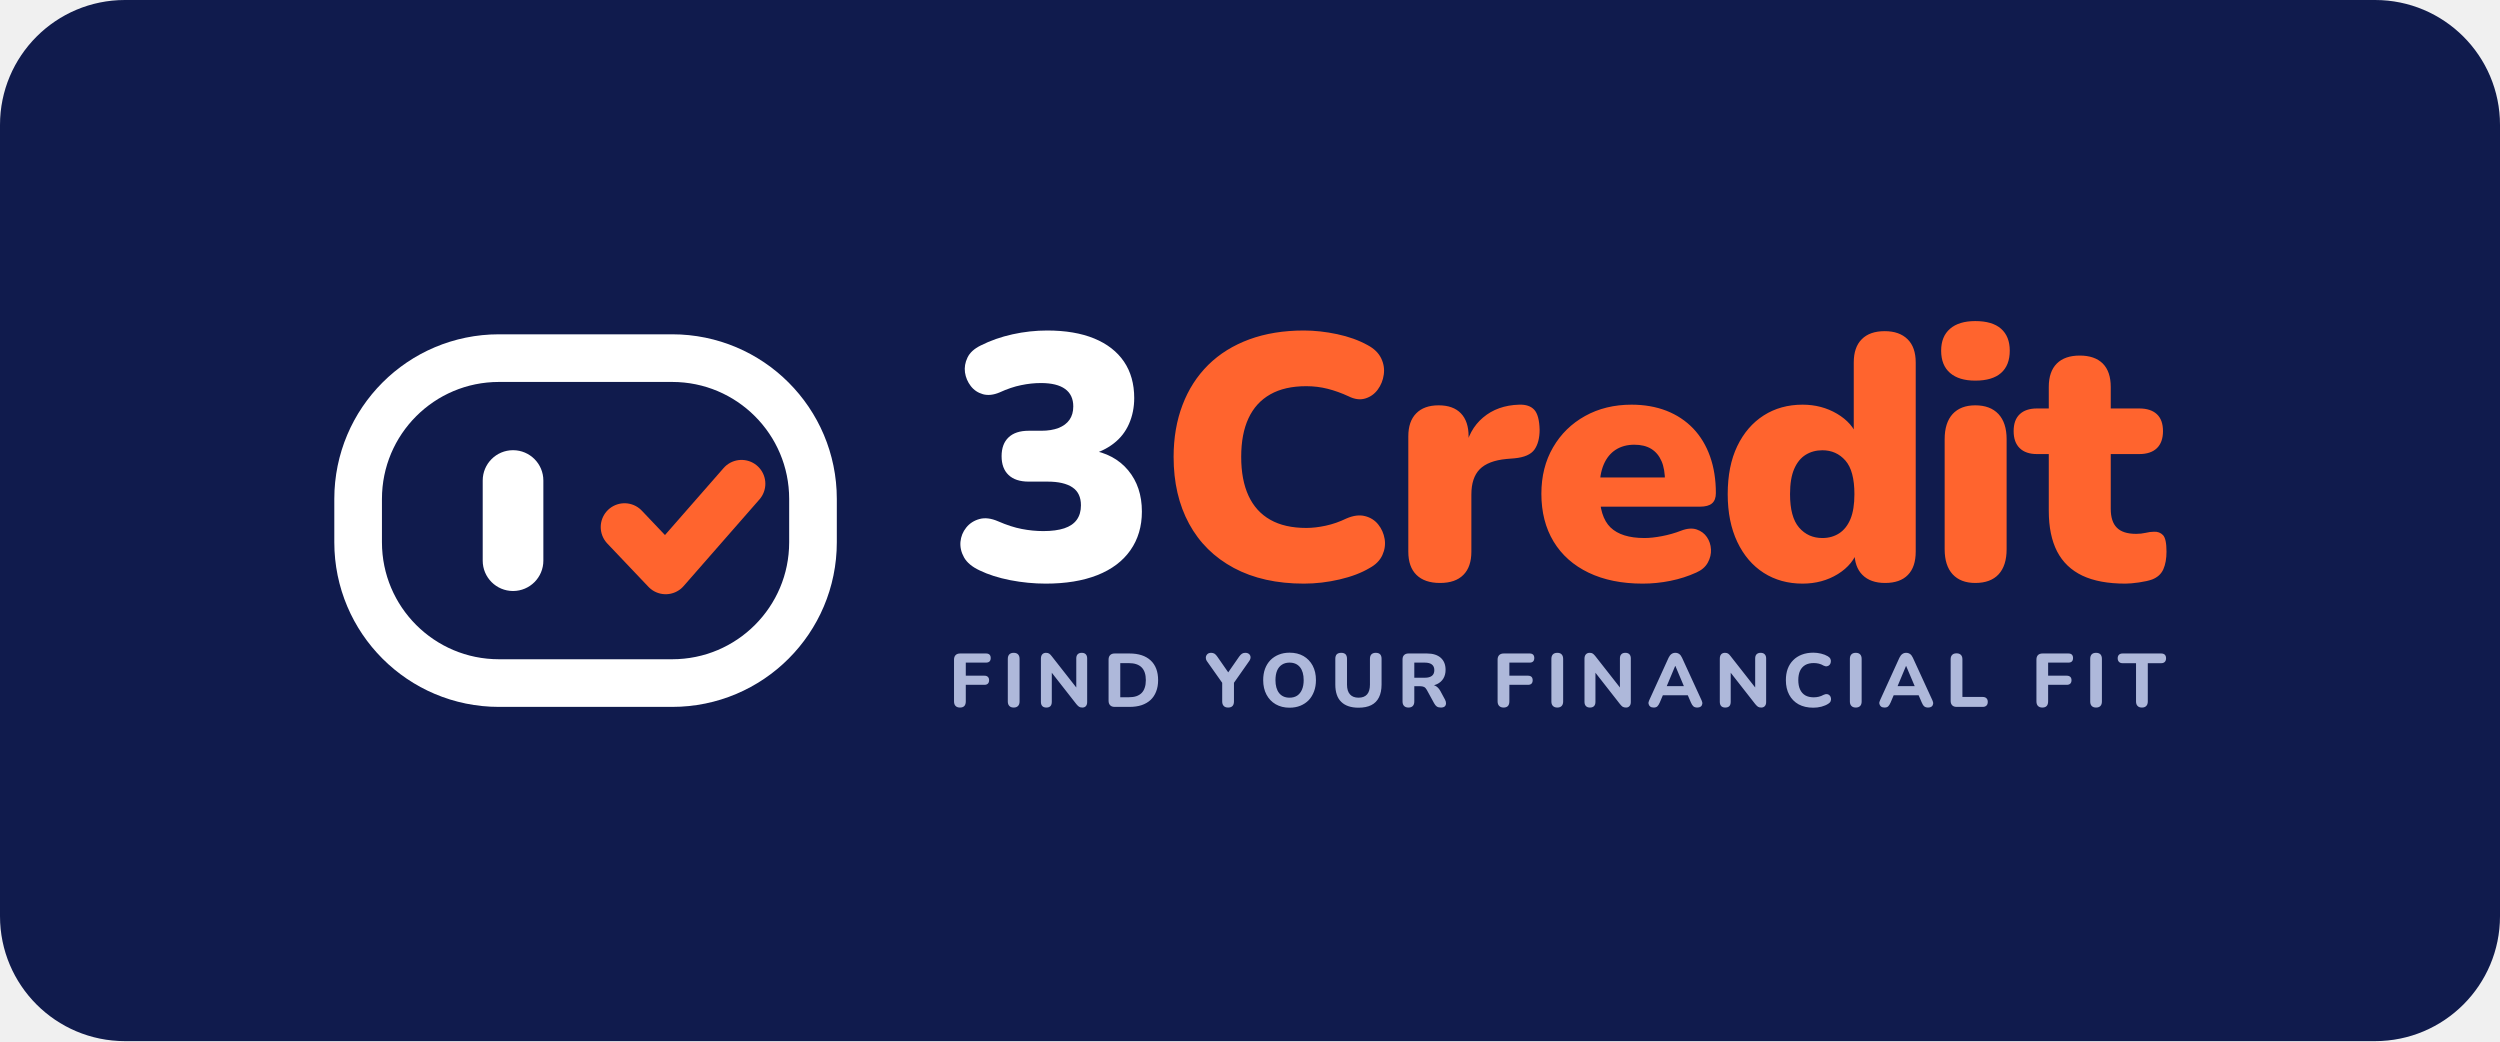
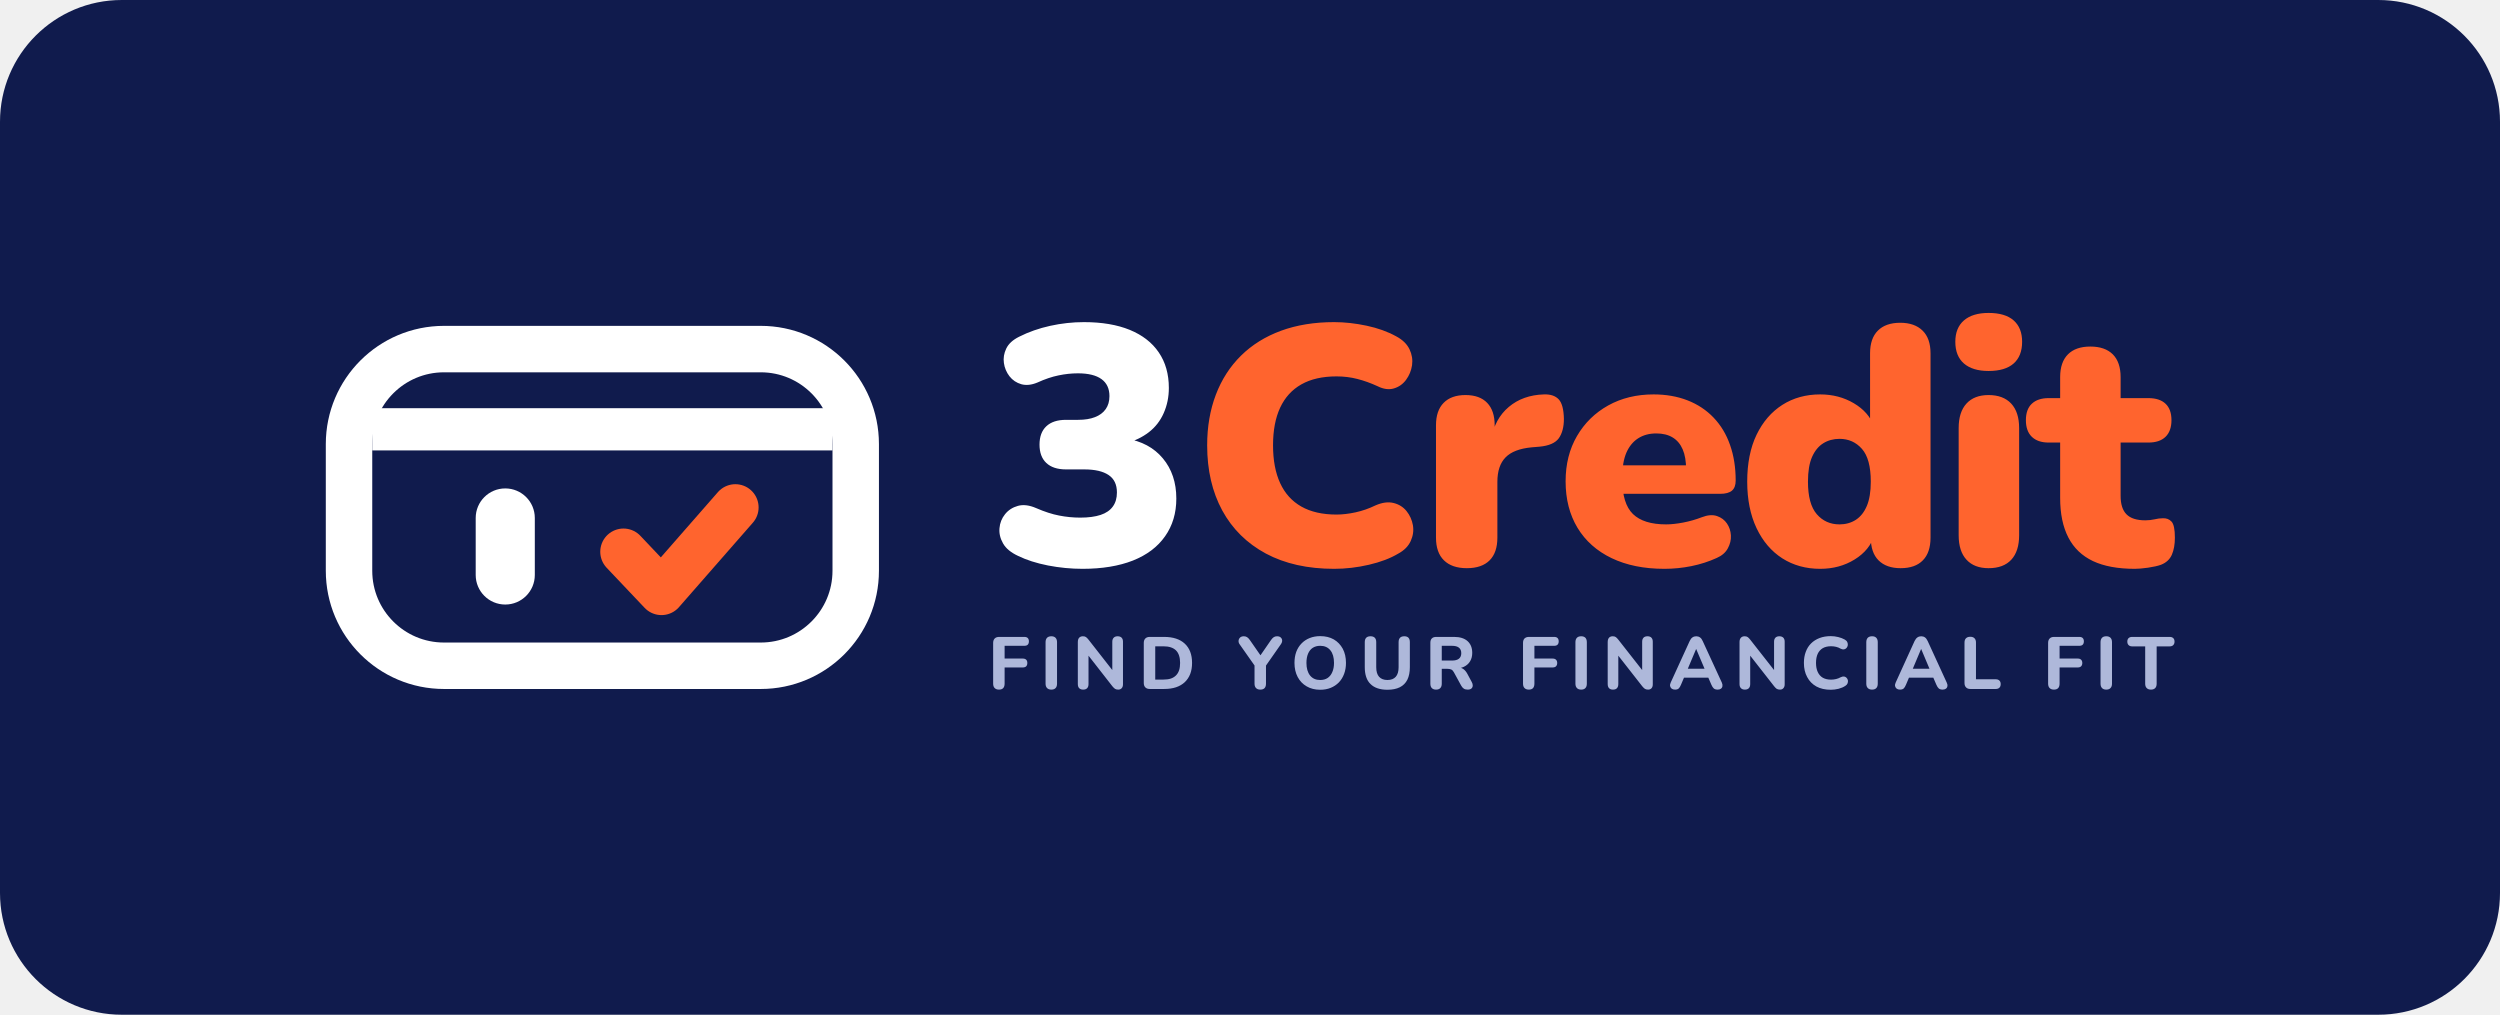
- <svg xmlns="http://www.w3.org/2000/svg" viewBox="0 0 342.13 142.48" role="img">
-   <rect width="342.13" height="142.48" rx="17.1" fill="#101B4D" />
+ <svg xmlns="http://www.w3.org/2000/svg" viewBox="0 0 351.03 142.48" role="img">
+   <rect width="351.03" height="142.48" rx="17.1" fill="#101B4D" />
  <g transform="translate(33.75 33.75)">
-     <rect x="15.26" y="15.26" width="62.25" height="44.47" rx="19.27" fill="none" stroke="#FFFFFF" stroke-width="6.52" />
-     <rect x="32.31" y="27.86" width="8.3" height="19.27" rx="4.15" fill="#FFFFFF" />
-     <path d="M51.72 38.38l5.63 5.93l10.38-11.86" fill="none" stroke="#FF642E" stroke-width="6.52" stroke-linecap="round" stroke-linejoin="round" />
-     <path fill="#FFFFFF" d="M109.37 46.12Q106.94 46.12 104.51 45.65Q102.08 45.17 100.31 44.31Q98.79 43.6 98.19 42.55Q97.6 41.5 97.69 40.41Q97.79 39.31 98.48 38.45Q99.17 37.59 100.29 37.28Q101.41 36.97 102.84 37.59Q104.6 38.36 106.08 38.64Q107.56 38.93 109.04 38.93Q110.75 38.93 111.9 38.55Q113.04 38.17 113.61 37.38Q114.18 36.59 114.18 35.4Q114.18 33.73 113.02 32.95Q111.85 32.16 109.61 32.16H107.03Q105.22 32.16 104.27 31.25Q103.32 30.35 103.32 28.68Q103.32 27.01 104.27 26.11Q105.22 25.2 107.03 25.2H108.75Q110.13 25.2 111.11 24.82Q112.09 24.44 112.61 23.7Q113.13 22.96 113.13 21.87Q113.13 20.29 112.01 19.48Q110.89 18.67 108.7 18.67Q107.37 18.67 105.99 18.96Q104.6 19.24 103.03 19.96Q101.79 20.48 100.77 20.2Q99.74 19.91 99.1 19.08Q98.46 18.24 98.31 17.22Q98.17 16.19 98.65 15.19Q99.12 14.19 100.46 13.53Q102.46 12.52 104.82 12Q107.18 11.48 109.56 11.48Q113.33 11.48 115.99 12.57Q118.66 13.67 120.07 15.74Q121.47 17.81 121.47 20.72Q121.47 22.63 120.76 24.25Q120.05 25.87 118.66 26.94Q117.28 28.01 115.42 28.49V27.82Q118.76 28.35 120.64 30.61Q122.52 32.87 122.52 36.26Q122.52 39.31 120.95 41.55Q119.38 43.79 116.42 44.96Q113.47 46.12 109.37 46.12Z" />
-     <path fill="#FF642E" d="M144.69 46.12Q139.11 46.12 135.11 43.98Q131.1 41.83 128.98 37.93Q126.86 34.02 126.86 28.78Q126.86 24.87 128.08 21.67Q129.29 18.48 131.6 16.19Q133.91 13.91 137.23 12.69Q140.54 11.48 144.69 11.48Q146.88 11.48 149.24 11.98Q151.6 12.48 153.41 13.48Q154.74 14.19 155.27 15.29Q155.79 16.38 155.62 17.53Q155.46 18.67 154.79 19.58Q154.12 20.48 153.07 20.79Q152.02 21.1 150.79 20.48Q149.36 19.82 147.95 19.46Q146.54 19.1 145.02 19.1Q142.06 19.1 140.09 20.22Q138.11 21.34 137.11 23.49Q136.11 25.63 136.11 28.78Q136.11 31.92 137.11 34.09Q138.11 36.26 140.09 37.38Q142.06 38.5 145.02 38.5Q146.26 38.5 147.69 38.19Q149.12 37.88 150.5 37.21Q151.93 36.59 153.05 36.88Q154.17 37.16 154.86 38.02Q155.55 38.88 155.74 40Q155.93 41.12 155.43 42.22Q154.93 43.31 153.69 43.98Q152.02 44.98 149.57 45.55Q147.12 46.12 144.69 46.12ZM163.32 46.03Q161.22 46.03 160.1 44.93Q158.98 43.84 158.98 41.74V25.96Q158.98 23.91 160.06 22.82Q161.13 21.72 163.13 21.72Q165.13 21.72 166.18 22.82Q167.23 23.91 167.23 25.96V27.92H166.75Q167.23 25.06 169.21 23.39Q171.18 21.72 174.14 21.63Q175.52 21.58 176.21 22.32Q176.9 23.06 176.95 25.06Q176.95 26.77 176.24 27.78Q175.52 28.78 173.52 28.97L172.42 29.06Q169.9 29.3 168.75 30.47Q167.61 31.64 167.61 33.92V41.74Q167.61 43.84 166.51 44.93Q165.42 46.03 163.32 46.03ZM191.06 46.12Q186.77 46.12 183.65 44.62Q180.53 43.12 178.86 40.36Q177.19 37.59 177.19 33.83Q177.19 30.21 178.79 27.47Q180.38 24.73 183.17 23.18Q185.96 21.63 189.53 21.63Q192.15 21.63 194.3 22.46Q196.44 23.3 197.97 24.89Q199.49 26.49 200.28 28.73Q201.07 30.97 201.07 33.73Q201.07 34.69 200.54 35.14Q200.02 35.59 198.87 35.59H184.29V31.59H194.87L194.11 32.21Q194.11 30.44 193.63 29.35Q193.15 28.25 192.23 27.68Q191.3 27.11 189.91 27.11Q188.44 27.11 187.36 27.8Q186.29 28.49 185.72 29.82Q185.15 31.16 185.15 33.16V33.59Q185.15 36.97 186.65 38.43Q188.15 39.88 191.3 39.88Q192.34 39.88 193.7 39.62Q195.06 39.36 196.3 38.88Q197.54 38.4 198.45 38.71Q199.35 39.02 199.85 39.76Q200.35 40.5 200.4 41.43Q200.45 42.36 199.97 43.24Q199.49 44.12 198.4 44.6Q196.73 45.36 194.85 45.74Q192.96 46.12 191.06 46.12ZM212.93 46.12Q209.93 46.12 207.62 44.65Q205.31 43.17 204 40.41Q202.69 37.64 202.69 33.88Q202.69 30.02 204 27.3Q205.31 24.58 207.62 23.1Q209.93 21.63 212.93 21.63Q215.55 21.63 217.65 22.87Q219.75 24.11 220.46 26.06H219.94V15.86Q219.94 13.76 221.04 12.67Q222.13 11.57 224.18 11.57Q226.18 11.57 227.3 12.67Q228.42 13.76 228.42 15.86V41.74Q228.42 43.84 227.35 44.93Q226.28 46.03 224.23 46.03Q222.23 46.03 221.13 44.93Q220.03 43.84 220.03 41.74V39.02L220.56 41.36Q219.89 43.5 217.77 44.81Q215.65 46.12 212.93 46.12ZM215.65 39.88Q216.94 39.88 217.94 39.24Q218.94 38.59 219.49 37.28Q220.03 35.97 220.03 33.88Q220.03 30.68 218.8 29.28Q217.56 27.87 215.65 27.87Q214.36 27.87 213.36 28.49Q212.36 29.11 211.79 30.42Q211.22 31.73 211.22 33.88Q211.22 37.02 212.46 38.45Q213.7 39.88 215.65 39.88ZM236.57 46.03Q234.57 46.03 233.47 44.84Q232.38 43.65 232.38 41.41V26.35Q232.38 24.11 233.47 22.91Q234.57 21.72 236.57 21.72Q238.62 21.72 239.74 22.91Q240.86 24.11 240.86 26.35V41.41Q240.86 43.65 239.77 44.84Q238.67 46.03 236.57 46.03ZM236.57 18.34Q234.33 18.34 233.12 17.29Q231.9 16.24 231.9 14.24Q231.9 12.29 233.12 11.24Q234.33 10.19 236.57 10.19Q238.91 10.19 240.1 11.24Q241.29 12.29 241.29 14.24Q241.29 16.24 240.1 17.29Q238.91 18.34 236.57 18.34ZM257.11 46.12Q253.54 46.12 251.23 45.03Q248.92 43.93 247.77 41.72Q246.63 39.5 246.63 36.16V28.39H245.01Q243.48 28.39 242.65 27.58Q241.82 26.77 241.82 25.25Q241.82 23.72 242.65 22.94Q243.48 22.15 245.01 22.15H246.63V19.2Q246.63 17.1 247.73 16Q248.82 14.91 250.87 14.91Q252.92 14.91 254.02 16Q255.11 17.1 255.11 19.2V22.15H259.02Q260.59 22.15 261.43 22.94Q262.26 23.72 262.26 25.25Q262.26 26.77 261.43 27.58Q260.59 28.39 259.02 28.39H255.11V35.88Q255.11 37.64 255.95 38.47Q256.78 39.31 258.59 39.31Q259.26 39.31 259.88 39.17Q260.5 39.02 261.02 39.02Q261.78 38.98 262.26 39.48Q262.74 39.98 262.74 41.74Q262.74 43.17 262.31 44.15Q261.88 45.12 260.78 45.55Q260.12 45.79 258.97 45.96Q257.83 46.12 257.11 46.12Z" />
-     <path fill="#AEB8DA" d="M97.63 63.08Q97.23 63.08 97.02 62.86Q96.81 62.65 96.81 62.23V56.52Q96.81 56.12 97.03 55.9Q97.24 55.68 97.65 55.68H101.19Q101.5 55.68 101.67 55.84Q101.83 56 101.83 56.3Q101.83 56.61 101.67 56.77Q101.5 56.93 101.19 56.93H98.42V58.72H100.97Q101.28 58.72 101.44 58.88Q101.61 59.04 101.61 59.34Q101.61 59.64 101.44 59.81Q101.28 59.97 100.97 59.97H98.42V62.23Q98.42 63.08 97.63 63.08ZM104.98 63.08Q104.58 63.08 104.38 62.86Q104.17 62.65 104.17 62.25V56.42Q104.17 56.02 104.38 55.8Q104.58 55.59 104.98 55.59Q105.36 55.59 105.57 55.8Q105.78 56.02 105.78 56.42V62.25Q105.78 62.65 105.57 62.86Q105.37 63.08 104.98 63.08ZM109.45 63.08Q109.08 63.08 108.89 62.88Q108.7 62.68 108.7 62.3V56.4Q108.7 56 108.89 55.79Q109.08 55.59 109.4 55.59Q109.68 55.59 109.83 55.7Q109.99 55.8 110.18 56.05L113.82 60.69H113.54V56.35Q113.54 55.99 113.73 55.79Q113.92 55.59 114.29 55.59Q114.65 55.59 114.84 55.79Q115.03 55.99 115.03 56.35V62.34Q115.03 62.68 114.86 62.88Q114.68 63.08 114.38 63.08Q114.09 63.08 113.92 62.97Q113.75 62.85 113.55 62.61L109.92 57.97H110.19V62.3Q110.19 62.68 110.01 62.88Q109.82 63.08 109.45 63.08ZM118.8 62.99Q118.39 62.99 118.18 62.77Q117.96 62.55 117.96 62.15V56.52Q117.96 56.12 118.18 55.9Q118.39 55.68 118.8 55.68H120.82Q122.7 55.68 123.72 56.63Q124.74 57.58 124.74 59.33Q124.74 60.21 124.47 60.89Q124.21 61.57 123.71 62.04Q123.21 62.5 122.49 62.75Q121.76 62.99 120.82 62.99ZM119.56 61.67H120.73Q121.32 61.67 121.75 61.53Q122.19 61.38 122.48 61.09Q122.77 60.8 122.91 60.36Q123.06 59.92 123.06 59.33Q123.06 58.15 122.47 57.57Q121.89 57 120.73 57H119.56ZM134.32 63.08Q133.92 63.08 133.72 62.86Q133.51 62.65 133.51 62.24V59.24L133.84 60.16L131.39 56.69Q131.25 56.47 131.27 56.21Q131.29 55.96 131.48 55.77Q131.66 55.59 132.01 55.59Q132.25 55.59 132.46 55.71Q132.66 55.84 132.84 56.11L134.5 58.5H134.17L135.83 56.11Q136.03 55.83 136.22 55.71Q136.41 55.59 136.67 55.59Q137 55.59 137.19 55.76Q137.38 55.93 137.39 56.18Q137.4 56.44 137.21 56.71L134.79 60.16L135.12 59.24V62.24Q135.12 63.08 134.32 63.08ZM142.72 63.1Q141.65 63.1 140.83 62.63Q140.02 62.16 139.57 61.31Q139.12 60.46 139.12 59.33Q139.12 58.47 139.37 57.78Q139.63 57.09 140.1 56.6Q140.58 56.11 141.25 55.84Q141.92 55.57 142.72 55.57Q143.82 55.57 144.63 56.03Q145.44 56.5 145.89 57.34Q146.34 58.19 146.34 59.32Q146.34 60.18 146.08 60.87Q145.82 61.57 145.35 62.07Q144.87 62.56 144.21 62.83Q143.54 63.1 142.72 63.1ZM142.72 61.73Q143.34 61.73 143.77 61.45Q144.2 61.16 144.43 60.62Q144.66 60.08 144.66 59.33Q144.66 58.19 144.16 57.56Q143.65 56.93 142.72 56.93Q142.12 56.93 141.69 57.21Q141.25 57.49 141.02 58.03Q140.8 58.57 140.8 59.33Q140.8 60.46 141.3 61.1Q141.81 61.73 142.72 61.73ZM152.17 63.1Q151.39 63.1 150.8 62.9Q150.2 62.7 149.8 62.3Q149.39 61.91 149.19 61.31Q148.99 60.72 148.99 59.93V56.41Q148.99 56 149.19 55.79Q149.4 55.59 149.8 55.59Q150.18 55.59 150.39 55.79Q150.59 56 150.59 56.41V59.94Q150.59 60.83 151 61.28Q151.4 61.73 152.17 61.73Q152.94 61.73 153.34 61.28Q153.73 60.83 153.73 59.94V56.41Q153.73 56 153.94 55.79Q154.15 55.59 154.53 55.59Q154.92 55.59 155.12 55.79Q155.32 56 155.32 56.41V59.93Q155.32 60.98 154.96 61.69Q154.61 62.4 153.91 62.75Q153.21 63.1 152.17 63.1ZM159 63.08Q158.61 63.08 158.4 62.86Q158.19 62.65 158.19 62.25V56.5Q158.19 56.09 158.41 55.89Q158.62 55.68 159.01 55.68H161.53Q162.75 55.68 163.42 56.27Q164.08 56.86 164.08 57.92Q164.08 58.6 163.78 59.1Q163.48 59.6 162.92 59.87Q162.35 60.14 161.53 60.14L161.61 59.96H162.04Q162.47 59.96 162.8 60.17Q163.13 60.39 163.37 60.82L164.01 62.01Q164.15 62.27 164.14 62.52Q164.13 62.77 163.96 62.93Q163.78 63.08 163.44 63.08Q163.1 63.08 162.88 62.94Q162.67 62.79 162.51 62.49L161.51 60.66Q161.35 60.37 161.13 60.26Q160.91 60.16 160.59 60.16H159.8V62.25Q159.8 62.65 159.6 62.86Q159.4 63.08 159 63.08ZM159.8 59H161.24Q161.88 59 162.21 58.74Q162.54 58.48 162.54 57.96Q162.54 57.45 162.21 57.19Q161.88 56.93 161.24 56.93H159.8ZM172.02 63.08Q171.63 63.08 171.42 62.86Q171.2 62.65 171.2 62.23V56.52Q171.2 56.12 171.42 55.9Q171.64 55.68 172.04 55.68H175.59Q175.9 55.68 176.06 55.84Q176.22 56 176.22 56.3Q176.22 56.61 176.06 56.77Q175.9 56.93 175.59 56.93H172.81V58.72H175.36Q175.67 58.72 175.84 58.88Q176 59.04 176 59.34Q176 59.64 175.84 59.81Q175.67 59.97 175.36 59.97H172.81V62.23Q172.81 63.08 172.02 63.08ZM179.37 63.08Q178.98 63.08 178.77 62.86Q178.56 62.65 178.56 62.25V56.42Q178.56 56.02 178.77 55.8Q178.98 55.59 179.37 55.59Q179.76 55.59 179.96 55.8Q180.17 56.02 180.17 56.42V62.25Q180.17 62.65 179.97 62.86Q179.77 63.08 179.37 63.08ZM183.84 63.08Q183.48 63.08 183.29 62.88Q183.09 62.68 183.09 62.3V56.4Q183.09 56 183.29 55.79Q183.48 55.59 183.8 55.59Q184.08 55.59 184.23 55.7Q184.38 55.8 184.58 56.05L188.22 60.69H187.94V56.35Q187.94 55.99 188.13 55.79Q188.32 55.59 188.68 55.59Q189.05 55.59 189.24 55.79Q189.43 55.99 189.43 56.35V62.34Q189.43 62.68 189.25 62.88Q189.08 63.08 188.78 63.08Q188.49 63.08 188.31 62.97Q188.14 62.85 187.95 62.61L184.32 57.97H184.59V62.3Q184.59 62.68 184.4 62.88Q184.21 63.08 183.84 63.08ZM192.56 63.08Q192.27 63.08 192.09 62.95Q191.91 62.81 191.86 62.58Q191.81 62.36 191.95 62.08L194.6 56.26Q194.77 55.91 195 55.75Q195.22 55.59 195.53 55.59Q195.83 55.59 196.05 55.75Q196.28 55.91 196.44 56.26L199.11 62.08Q199.25 62.36 199.21 62.59Q199.17 62.82 199 62.95Q198.82 63.08 198.54 63.08Q198.19 63.08 198 62.92Q197.81 62.75 197.66 62.4L197.04 60.96L197.68 61.4H193.36L194 60.96L193.39 62.4Q193.23 62.76 193.06 62.92Q192.89 63.08 192.56 63.08ZM195.5 57.39 194.18 60.55 193.9 60.15H197.14L196.86 60.55L195.53 57.39ZM202.36 63.08Q201.99 63.08 201.8 62.88Q201.61 62.68 201.61 62.3V56.4Q201.61 56 201.8 55.79Q201.99 55.59 202.32 55.59Q202.6 55.59 202.75 55.7Q202.9 55.8 203.09 56.05L206.73 60.69H206.45V56.35Q206.45 55.99 206.64 55.79Q206.84 55.59 207.2 55.59Q207.56 55.59 207.75 55.79Q207.95 55.99 207.95 56.35V62.34Q207.95 62.68 207.77 62.88Q207.59 63.08 207.29 63.08Q207 63.08 206.83 62.97Q206.66 62.85 206.46 62.61L202.83 57.97H203.1V62.3Q203.1 62.68 202.92 62.88Q202.73 63.08 202.36 63.08ZM214.41 63.1Q213.23 63.1 212.39 62.64Q211.55 62.17 211.1 61.32Q210.65 60.48 210.65 59.33Q210.65 58.47 210.9 57.78Q211.16 57.09 211.65 56.6Q212.13 56.11 212.83 55.84Q213.53 55.57 214.41 55.57Q214.93 55.57 215.47 55.7Q216 55.83 216.39 56.06Q216.65 56.21 216.75 56.43Q216.84 56.64 216.8 56.86Q216.77 57.08 216.63 57.24Q216.49 57.39 216.28 57.43Q216.07 57.47 215.81 57.34Q215.5 57.15 215.16 57.07Q214.82 56.99 214.47 56.99Q213.77 56.99 213.3 57.26Q212.83 57.54 212.59 58.05Q212.35 58.57 212.35 59.33Q212.35 60.08 212.59 60.6Q212.83 61.13 213.3 61.41Q213.77 61.68 214.47 61.68Q214.8 61.68 215.15 61.6Q215.49 61.52 215.81 61.34Q216.08 61.21 216.3 61.24Q216.51 61.28 216.65 61.43Q216.79 61.58 216.82 61.79Q216.86 61.99 216.78 62.2Q216.7 62.41 216.47 62.55Q216.08 62.81 215.52 62.96Q214.96 63.1 214.41 63.1ZM220.22 63.08Q219.83 63.08 219.62 62.86Q219.41 62.65 219.41 62.25V56.42Q219.41 56.02 219.62 55.8Q219.83 55.59 220.22 55.59Q220.6 55.59 220.81 55.8Q221.02 56.02 221.02 56.42V62.25Q221.02 62.65 220.82 62.86Q220.61 63.08 220.22 63.08ZM224.15 63.08Q223.86 63.08 223.68 62.95Q223.5 62.81 223.45 62.58Q223.4 62.36 223.54 62.08L226.19 56.26Q226.36 55.91 226.59 55.75Q226.81 55.59 227.11 55.59Q227.41 55.59 227.64 55.75Q227.87 55.91 228.03 56.26L230.7 62.08Q230.84 62.36 230.8 62.59Q230.76 62.82 230.59 62.95Q230.41 63.08 230.13 63.08Q229.78 63.08 229.59 62.92Q229.39 62.75 229.25 62.4L228.63 60.96L229.27 61.4H224.95L225.59 60.96L224.98 62.4Q224.82 62.76 224.65 62.92Q224.48 63.08 224.15 63.08ZM227.09 57.39 225.77 60.55 225.49 60.15H228.73L228.45 60.55L227.11 57.39ZM234.02 62.99Q233.62 62.99 233.41 62.77Q233.2 62.55 233.2 62.17V56.48Q233.2 56.07 233.41 55.87Q233.61 55.66 234.01 55.66Q234.39 55.66 234.6 55.87Q234.81 56.07 234.81 56.48V61.63H237.59Q237.92 61.63 238.1 61.81Q238.28 61.98 238.28 62.3Q238.28 62.64 238.1 62.81Q237.92 62.99 237.59 62.99ZM245.75 63.08Q245.36 63.08 245.15 62.86Q244.94 62.65 244.94 62.23V56.52Q244.94 56.12 245.15 55.9Q245.37 55.68 245.78 55.68H249.32Q249.63 55.68 249.79 55.84Q249.95 56 249.95 56.3Q249.95 56.61 249.79 56.77Q249.63 56.93 249.32 56.93H246.54V58.72H249.09Q249.4 58.72 249.57 58.88Q249.74 59.04 249.74 59.34Q249.74 59.64 249.57 59.81Q249.4 59.97 249.09 59.97H246.54V62.23Q246.54 63.08 245.75 63.08ZM253.1 63.08Q252.71 63.08 252.5 62.86Q252.3 62.65 252.3 62.25V56.42Q252.3 56.02 252.5 55.8Q252.71 55.59 253.1 55.59Q253.49 55.59 253.7 55.8Q253.9 56.02 253.9 56.42V62.25Q253.9 62.65 253.7 62.86Q253.5 63.08 253.1 63.08ZM259.38 63.08Q258.98 63.08 258.78 62.86Q258.57 62.65 258.57 62.25V57.01H256.73Q256.41 57.01 256.24 56.83Q256.06 56.65 256.06 56.34Q256.06 56.02 256.24 55.85Q256.41 55.68 256.73 55.68H262.01Q262.33 55.68 262.51 55.85Q262.68 56.02 262.68 56.34Q262.68 56.65 262.51 56.83Q262.33 57.01 262.01 57.01H260.18V62.25Q260.18 62.65 259.97 62.86Q259.77 63.08 259.38 63.08Z" />
+     <g transform="translate(3.40 -8.45) scale(1.4822)">
+       <rect x="8" y="16" width="48" height="30" rx="9" fill="none" stroke="#FFFFFF" stroke-width="4.4" />
+       <path d="M10.2 23.6H53.8" stroke="#FFFFFF" stroke-width="4" />
+       <rect x="20" y="29.2" width="5.6" height="11" rx="2.8" fill="#FFFFFF" />
+       <path d="M34 35.2l3.6 3.8l7-8" fill="none" stroke="#FF642E" stroke-width="4.4" stroke-linecap="round" stroke-linejoin="round" />
+     </g>
+     <path fill="#FFFFFF" d="M118.26 46.12Q115.83 46.12 113.4 45.65Q110.97 45.17 109.21 44.31Q107.68 43.6 107.09 42.55Q106.49 41.5 106.59 40.41Q106.68 39.31 107.37 38.45Q108.06 37.59 109.18 37.28Q110.3 36.97 111.73 37.59Q113.5 38.36 114.97 38.64Q116.45 38.93 117.93 38.93Q119.64 38.93 120.79 38.55Q121.93 38.17 122.5 37.38Q123.08 36.59 123.08 35.4Q123.08 33.73 121.91 32.95Q120.74 32.16 118.5 32.16H115.93Q114.12 32.16 113.16 31.25Q112.21 30.35 112.21 28.68Q112.21 27.01 113.16 26.11Q114.12 25.2 115.93 25.2H117.64Q119.03 25.2 120 24.82Q120.98 24.44 121.5 23.7Q122.03 22.96 122.03 21.87Q122.03 20.29 120.91 19.48Q119.79 18.67 117.6 18.67Q116.26 18.67 114.88 18.96Q113.5 19.24 111.92 19.96Q110.68 20.48 109.66 20.2Q108.64 19.91 107.99 19.08Q107.35 18.24 107.21 17.22Q107.06 16.19 107.54 15.19Q108.02 14.19 109.35 13.53Q111.35 12.52 113.71 12Q116.07 11.48 118.45 11.48Q122.22 11.48 124.89 12.57Q127.56 13.67 128.96 15.74Q130.37 17.81 130.37 20.72Q130.37 22.63 129.65 24.25Q128.94 25.87 127.56 26.94Q126.17 28.01 124.32 28.49V27.82Q127.65 28.35 129.53 30.61Q131.42 32.87 131.42 36.26Q131.42 39.31 129.84 41.55Q128.27 43.79 125.32 44.96Q122.36 46.12 118.26 46.12Z" />
+     <path fill="#FF642E" d="M153.58 46.12Q148 46.12 144 43.98Q140 41.83 137.87 37.93Q135.75 34.02 135.75 28.78Q135.75 24.87 136.97 21.67Q138.18 18.48 140.5 16.19Q142.81 13.91 146.12 12.69Q149.43 11.48 153.58 11.48Q155.77 11.48 158.13 11.98Q160.49 12.48 162.3 13.48Q163.63 14.19 164.16 15.29Q164.68 16.38 164.52 17.53Q164.35 18.67 163.68 19.58Q163.02 20.48 161.97 20.79Q160.92 21.1 159.68 20.48Q158.25 19.82 156.84 19.46Q155.44 19.1 153.91 19.1Q150.96 19.1 148.98 20.22Q147 21.34 146 23.49Q145 25.63 145 28.78Q145 31.92 146 34.09Q147 36.26 148.98 37.38Q150.96 38.5 153.91 38.5Q155.15 38.5 156.58 38.19Q158.01 37.88 159.39 37.21Q160.82 36.59 161.94 36.88Q163.06 37.16 163.75 38.02Q164.44 38.88 164.64 40Q164.83 41.12 164.33 42.22Q163.83 43.31 162.59 43.98Q160.92 44.98 158.46 45.55Q156.01 46.12 153.58 46.12ZM172.21 46.03Q170.12 46.03 169 44.93Q167.88 43.84 167.88 41.74V25.96Q167.88 23.91 168.95 22.82Q170.02 21.72 172.02 21.72Q174.02 21.72 175.07 22.82Q176.12 23.91 176.12 25.96V27.92H175.64Q176.12 25.06 178.1 23.39Q180.08 21.72 183.03 21.63Q184.41 21.58 185.11 22.32Q185.8 23.06 185.84 25.06Q185.84 26.77 185.13 27.78Q184.41 28.78 182.41 28.97L181.32 29.06Q178.79 29.3 177.65 30.47Q176.5 31.64 176.5 33.92V41.74Q176.5 43.84 175.41 44.93Q174.31 46.03 172.21 46.03ZM199.95 46.12Q195.66 46.12 192.54 44.62Q189.42 43.12 187.75 40.36Q186.08 37.59 186.08 33.83Q186.08 30.21 187.68 27.47Q189.28 24.73 192.06 23.18Q194.85 21.63 198.43 21.63Q201.05 21.63 203.19 22.46Q205.34 23.3 206.86 24.89Q208.39 26.49 209.17 28.73Q209.96 30.97 209.96 33.73Q209.96 34.69 209.44 35.14Q208.91 35.59 207.77 35.59H193.18V31.59H203.76L203 32.21Q203 30.44 202.52 29.35Q202.05 28.25 201.12 27.68Q200.19 27.11 198.81 27.11Q197.33 27.11 196.26 27.8Q195.19 28.49 194.61 29.82Q194.04 31.16 194.04 33.16V33.59Q194.04 36.97 195.54 38.43Q197.04 39.88 200.19 39.88Q201.24 39.88 202.6 39.62Q203.95 39.36 205.19 38.88Q206.43 38.4 207.34 38.71Q208.24 39.02 208.74 39.76Q209.24 40.5 209.29 41.43Q209.34 42.36 208.86 43.24Q208.39 44.12 207.29 44.6Q205.62 45.36 203.74 45.74Q201.86 46.12 199.95 46.12ZM221.83 46.12Q218.82 46.12 216.51 44.65Q214.2 43.17 212.89 40.41Q211.58 37.64 211.58 33.88Q211.58 30.02 212.89 27.3Q214.2 24.58 216.51 23.1Q218.82 21.63 221.83 21.63Q224.45 21.63 226.55 22.87Q228.64 24.11 229.36 26.06H228.83V15.86Q228.83 13.76 229.93 12.67Q231.03 11.57 233.07 11.57Q235.08 11.57 236.2 12.67Q237.32 13.76 237.32 15.86V41.74Q237.32 43.84 236.24 44.93Q235.17 46.03 233.12 46.03Q231.12 46.03 230.02 44.93Q228.93 43.84 228.93 41.74V39.02L229.45 41.36Q228.79 43.5 226.66 44.81Q224.54 46.12 221.83 46.12ZM224.54 39.88Q225.83 39.88 226.83 39.24Q227.83 38.59 228.38 37.28Q228.93 35.97 228.93 33.88Q228.93 30.68 227.69 29.28Q226.45 27.87 224.54 27.87Q223.26 27.87 222.26 28.49Q221.26 29.11 220.68 30.42Q220.11 31.73 220.11 33.88Q220.11 37.02 221.35 38.45Q222.59 39.88 224.54 39.88ZM245.47 46.03Q243.46 46.03 242.37 44.84Q241.27 43.65 241.27 41.41V26.35Q241.27 24.11 242.37 22.91Q243.46 21.72 245.47 21.72Q247.52 21.72 248.64 22.91Q249.76 24.11 249.76 26.35V41.41Q249.76 43.65 248.66 44.84Q247.56 46.03 245.47 46.03ZM245.47 18.34Q243.23 18.34 242.01 17.29Q240.8 16.24 240.8 14.24Q240.8 12.29 242.01 11.24Q243.23 10.19 245.47 10.19Q247.8 10.19 248.99 11.24Q250.18 12.29 250.18 14.24Q250.18 16.24 248.99 17.29Q247.8 18.34 245.47 18.34ZM266.01 46.12Q262.43 46.12 260.12 45.03Q257.81 43.93 256.67 41.72Q255.52 39.5 255.52 36.16V28.39H253.9Q252.38 28.39 251.54 27.58Q250.71 26.77 250.71 25.25Q250.71 23.72 251.54 22.94Q252.38 22.15 253.9 22.15H255.52V19.2Q255.52 17.1 256.62 16Q257.71 14.91 259.76 14.91Q261.81 14.91 262.91 16Q264.01 17.1 264.01 19.2V22.15H267.91Q269.49 22.15 270.32 22.94Q271.15 23.72 271.15 25.25Q271.15 26.77 270.32 27.58Q269.49 28.39 267.91 28.39H264.01V35.88Q264.01 37.64 264.84 38.47Q265.67 39.31 267.48 39.31Q268.15 39.31 268.77 39.17Q269.39 39.02 269.92 39.02Q270.68 38.98 271.15 39.48Q271.63 39.98 271.63 41.74Q271.63 43.17 271.2 44.15Q270.77 45.12 269.68 45.55Q269.01 45.79 267.87 45.96Q266.72 46.12 266.01 46.12Z" />
+     <path fill="#AEB8DA" d="M106.52 63.08Q106.13 63.08 105.91 62.86Q105.7 62.65 105.7 62.23V56.52Q105.7 56.12 105.92 55.9Q106.14 55.68 106.54 55.68H110.09Q110.4 55.68 110.56 55.84Q110.72 56 110.72 56.3Q110.72 56.61 110.56 56.77Q110.4 56.93 110.09 56.93H107.31V58.72H109.86Q110.17 58.72 110.34 58.88Q110.5 59.04 110.5 59.34Q110.5 59.64 110.34 59.81Q110.17 59.97 109.86 59.97H107.31V62.23Q107.31 63.08 106.52 63.08ZM113.87 63.08Q113.48 63.08 113.27 62.86Q113.06 62.65 113.06 62.25V56.42Q113.06 56.02 113.27 55.8Q113.48 55.59 113.87 55.59Q114.25 55.59 114.46 55.8Q114.67 56.02 114.67 56.42V62.25Q114.67 62.65 114.47 62.86Q114.27 63.08 113.87 63.08ZM118.34 63.08Q117.98 63.08 117.78 62.88Q117.59 62.68 117.59 62.3V56.4Q117.59 56 117.78 55.79Q117.98 55.59 118.3 55.59Q118.58 55.59 118.73 55.7Q118.88 55.8 119.08 56.05L122.71 60.69H122.43V56.35Q122.43 55.99 122.63 55.79Q122.82 55.59 123.18 55.59Q123.54 55.59 123.74 55.79Q123.93 55.99 123.93 56.35V62.34Q123.93 62.68 123.75 62.88Q123.57 63.08 123.27 63.08Q122.98 63.08 122.81 62.97Q122.64 62.85 122.44 62.61L118.82 57.97H119.09V62.3Q119.09 62.68 118.9 62.88Q118.71 63.08 118.34 63.08ZM127.69 62.99Q127.29 62.99 127.07 62.77Q126.85 62.55 126.85 62.15V56.52Q126.85 56.12 127.07 55.9Q127.29 55.68 127.69 55.68H129.71Q131.59 55.68 132.61 56.63Q133.63 57.58 133.63 59.33Q133.63 60.21 133.37 60.89Q133.1 61.57 132.6 62.04Q132.11 62.5 131.38 62.75Q130.66 62.99 129.71 62.99ZM128.46 61.67H129.62Q130.21 61.67 130.65 61.53Q131.08 61.38 131.37 61.09Q131.66 60.8 131.81 60.36Q131.95 59.92 131.95 59.33Q131.95 58.15 131.37 57.57Q130.78 57 129.62 57H128.46ZM143.21 63.08Q142.82 63.08 142.61 62.86Q142.4 62.65 142.4 62.24V59.24L142.73 60.16L140.29 56.69Q140.14 56.47 140.16 56.21Q140.18 55.96 140.37 55.77Q140.56 55.59 140.9 55.59Q141.15 55.59 141.35 55.71Q141.55 55.84 141.74 56.11L143.4 58.5H143.07L144.72 56.11Q144.92 55.83 145.11 55.71Q145.3 55.59 145.56 55.59Q145.9 55.59 146.08 55.76Q146.27 55.93 146.28 56.18Q146.29 56.44 146.1 56.71L143.69 60.16L144.01 59.24V62.24Q144.01 63.08 143.21 63.08ZM151.62 63.1Q150.54 63.1 149.73 62.63Q148.91 62.16 148.46 61.31Q148.01 60.46 148.01 59.33Q148.01 58.47 148.26 57.78Q148.52 57.09 149 56.6Q149.47 56.11 150.14 55.84Q150.81 55.57 151.62 55.57Q152.72 55.57 153.53 56.03Q154.33 56.5 154.79 57.34Q155.24 58.19 155.24 59.32Q155.24 60.18 154.98 60.87Q154.72 61.57 154.24 62.07Q153.76 62.56 153.1 62.83Q152.44 63.1 151.62 63.1ZM151.62 61.73Q152.23 61.73 152.66 61.45Q153.09 61.16 153.32 60.62Q153.56 60.08 153.56 59.33Q153.56 58.19 153.05 57.56Q152.54 56.93 151.62 56.93Q151.02 56.93 150.58 57.21Q150.15 57.49 149.92 58.03Q149.69 58.57 149.69 59.33Q149.69 60.46 150.2 61.1Q150.71 61.73 151.62 61.73ZM161.06 63.1Q160.29 63.1 159.69 62.9Q159.09 62.7 158.69 62.3Q158.28 61.91 158.08 61.31Q157.88 60.72 157.88 59.93V56.41Q157.88 56 158.09 55.79Q158.29 55.59 158.69 55.59Q159.07 55.59 159.28 55.79Q159.49 56 159.49 56.41V59.94Q159.49 60.83 159.89 61.28Q160.3 61.73 161.06 61.73Q161.83 61.73 162.23 61.28Q162.63 60.83 162.63 59.94V56.41Q162.63 56 162.84 55.79Q163.04 55.59 163.43 55.59Q163.81 55.59 164.01 55.79Q164.21 56 164.21 56.41V59.93Q164.21 60.98 163.86 61.69Q163.5 62.4 162.8 62.75Q162.1 63.1 161.06 63.1ZM167.89 63.08Q167.5 63.08 167.29 62.86Q167.09 62.65 167.09 62.25V56.5Q167.09 56.09 167.3 55.89Q167.51 55.68 167.91 55.68H170.42Q171.65 55.68 172.31 56.27Q172.97 56.86 172.97 57.92Q172.97 58.6 172.67 59.1Q172.37 59.6 171.81 59.87Q171.24 60.14 170.42 60.14L170.51 59.96H170.93Q171.37 59.96 171.69 60.17Q172.02 60.39 172.26 60.82L172.9 62.01Q173.05 62.27 173.04 62.52Q173.03 62.77 172.85 62.93Q172.67 63.08 172.33 63.08Q171.99 63.08 171.78 62.94Q171.56 62.79 171.4 62.49L170.4 60.66Q170.25 60.37 170.03 60.26Q169.8 60.16 169.48 60.16H168.69V62.25Q168.69 62.65 168.49 62.86Q168.29 63.08 167.89 63.08ZM168.69 59H170.13Q170.78 59 171.1 58.74Q171.43 58.48 171.43 57.96Q171.43 57.45 171.1 57.19Q170.78 56.93 170.13 56.93H168.69ZM180.92 63.08Q180.52 63.08 180.31 62.86Q180.1 62.65 180.1 62.23V56.52Q180.1 56.12 180.31 55.9Q180.53 55.68 180.94 55.68H184.48Q184.79 55.68 184.95 55.84Q185.11 56 185.11 56.3Q185.11 56.61 184.95 56.77Q184.79 56.93 184.48 56.93H181.7V58.72H184.25Q184.57 58.72 184.73 58.88Q184.9 59.04 184.9 59.34Q184.9 59.64 184.73 59.81Q184.57 59.97 184.25 59.97H181.7V62.23Q181.7 63.08 180.92 63.08ZM188.27 63.08Q187.87 63.08 187.67 62.86Q187.46 62.65 187.46 62.25V56.42Q187.46 56.02 187.67 55.8Q187.87 55.59 188.27 55.59Q188.65 55.59 188.86 55.8Q189.06 56.02 189.06 56.42V62.25Q189.06 62.65 188.86 62.86Q188.66 63.08 188.27 63.08ZM192.73 63.08Q192.37 63.08 192.18 62.88Q191.99 62.68 191.99 62.3V56.4Q191.99 56 192.18 55.79Q192.37 55.59 192.69 55.59Q192.97 55.59 193.12 55.7Q193.27 55.8 193.47 56.05L197.11 60.69H196.83V56.35Q196.83 55.99 197.02 55.79Q197.21 55.59 197.58 55.59Q197.94 55.59 198.13 55.79Q198.32 55.99 198.32 56.35V62.34Q198.32 62.68 198.15 62.88Q197.97 63.08 197.67 63.08Q197.38 63.08 197.21 62.97Q197.04 62.85 196.84 62.61L193.21 57.97H193.48V62.3Q193.48 62.68 193.29 62.88Q193.11 63.08 192.73 63.08ZM201.45 63.08Q201.16 63.08 200.98 62.95Q200.8 62.81 200.75 62.58Q200.71 62.36 200.84 62.08L203.5 56.26Q203.66 55.91 203.89 55.75Q204.12 55.59 204.42 55.59Q204.72 55.59 204.95 55.75Q205.18 55.91 205.33 56.26L208.01 62.08Q208.14 62.36 208.1 62.59Q208.07 62.82 207.89 62.95Q207.72 63.08 207.44 63.08Q207.08 63.08 206.89 62.92Q206.7 62.75 206.55 62.4L205.93 60.96L206.57 61.4H202.25L202.89 60.96L202.28 62.4Q202.13 62.76 201.96 62.92Q201.79 63.08 201.45 63.08ZM204.4 57.39 203.07 60.55 202.79 60.15H206.04L205.76 60.55L204.42 57.39ZM211.25 63.08Q210.89 63.08 210.7 62.88Q210.5 62.68 210.5 62.3V56.4Q210.5 56 210.7 55.79Q210.89 55.59 211.21 55.59Q211.49 55.59 211.64 55.7Q211.79 55.8 211.99 56.05L215.63 60.69H215.35V56.35Q215.35 55.99 215.54 55.79Q215.73 55.59 216.09 55.59Q216.45 55.59 216.65 55.79Q216.84 55.99 216.84 56.35V62.34Q216.84 62.68 216.66 62.88Q216.49 63.08 216.19 63.08Q215.9 63.08 215.72 62.97Q215.55 62.85 215.36 62.61L211.73 57.97H212V62.3Q212 62.68 211.81 62.88Q211.62 63.08 211.25 63.08ZM223.31 63.1Q222.13 63.1 221.29 62.64Q220.45 62.17 220 61.32Q219.54 60.48 219.54 59.33Q219.54 58.47 219.8 57.78Q220.05 57.09 220.54 56.6Q221.03 56.11 221.73 55.84Q222.43 55.57 223.31 55.57Q223.83 55.57 224.36 55.7Q224.89 55.83 225.29 56.06Q225.55 56.21 225.64 56.43Q225.73 56.64 225.7 56.86Q225.66 57.08 225.52 57.24Q225.38 57.39 225.17 57.43Q224.97 57.47 224.71 57.34Q224.4 57.15 224.05 57.07Q223.71 56.99 223.36 56.99Q222.66 56.99 222.19 57.26Q221.72 57.54 221.48 58.05Q221.24 58.57 221.24 59.33Q221.24 60.08 221.48 60.6Q221.72 61.13 222.19 61.41Q222.66 61.68 223.36 61.68Q223.69 61.68 224.04 61.6Q224.39 61.52 224.71 61.34Q224.98 61.21 225.19 61.24Q225.4 61.28 225.54 61.43Q225.68 61.58 225.72 61.79Q225.75 61.99 225.67 62.2Q225.59 62.41 225.36 62.55Q224.98 62.81 224.42 62.96Q223.86 63.1 223.31 63.1ZM229.11 63.08Q228.72 63.08 228.51 62.86Q228.3 62.65 228.3 62.25V56.42Q228.3 56.02 228.51 55.8Q228.72 55.59 229.11 55.59Q229.5 55.59 229.7 55.8Q229.91 56.02 229.91 56.42V62.25Q229.91 62.65 229.71 62.86Q229.51 63.08 229.11 63.08ZM233.04 63.08Q232.75 63.08 232.57 62.95Q232.39 62.81 232.34 62.58Q232.3 62.36 232.43 62.08L235.08 56.26Q235.25 55.91 235.48 55.75Q235.71 55.59 236.01 55.59Q236.31 55.59 236.54 55.75Q236.76 55.91 236.92 56.26L239.59 62.08Q239.73 62.36 239.69 62.59Q239.66 62.82 239.48 62.95Q239.3 63.08 239.02 63.08Q238.67 63.08 238.48 62.92Q238.29 62.75 238.14 62.4L237.52 60.96L238.16 61.4H233.84L234.48 60.96L233.87 62.4Q233.72 62.76 233.55 62.92Q233.37 63.08 233.04 63.08ZM235.99 57.39 234.66 60.55 234.38 60.15H237.62L237.34 60.55L236.01 57.39ZM242.91 62.99Q242.52 62.99 242.31 62.77Q242.09 62.55 242.09 62.17V56.48Q242.09 56.07 242.3 55.87Q242.51 55.66 242.9 55.66Q243.29 55.66 243.49 55.87Q243.7 56.07 243.7 56.48V61.63H246.48Q246.81 61.63 246.99 61.81Q247.17 61.98 247.17 62.3Q247.17 62.64 246.99 62.81Q246.81 62.99 246.48 62.99ZM254.65 63.08Q254.25 63.08 254.04 62.86Q253.83 62.65 253.83 62.23V56.52Q253.83 56.12 254.05 55.9Q254.26 55.68 254.67 55.68H258.21Q258.53 55.68 258.69 55.84Q258.85 56 258.85 56.3Q258.85 56.61 258.69 56.77Q258.53 56.93 258.21 56.93H255.44V58.72H257.99Q258.3 58.72 258.46 58.88Q258.63 59.04 258.63 59.34Q258.63 59.64 258.46 59.81Q258.3 59.97 257.99 59.97H255.44V62.23Q255.44 63.08 254.65 63.08ZM262 63.08Q261.6 63.08 261.4 62.86Q261.19 62.65 261.19 62.25V56.42Q261.19 56.02 261.4 55.8Q261.6 55.59 262 55.59Q262.38 55.59 262.59 55.8Q262.8 56.02 262.8 56.42V62.25Q262.8 62.65 262.59 62.86Q262.39 63.08 262 63.08ZM268.27 63.08Q267.88 63.08 267.67 62.86Q267.46 62.65 267.46 62.25V57.01H265.63Q265.31 57.01 265.13 56.83Q264.95 56.65 264.95 56.34Q264.95 56.02 265.13 55.85Q265.31 55.68 265.63 55.68H270.9Q271.22 55.68 271.4 55.85Q271.58 56.02 271.58 56.34Q271.58 56.65 271.4 56.83Q271.22 57.01 270.9 57.01H269.07V62.25Q269.07 62.65 268.87 62.86Q268.66 63.08 268.27 63.08Z" />
  </g>
</svg>
